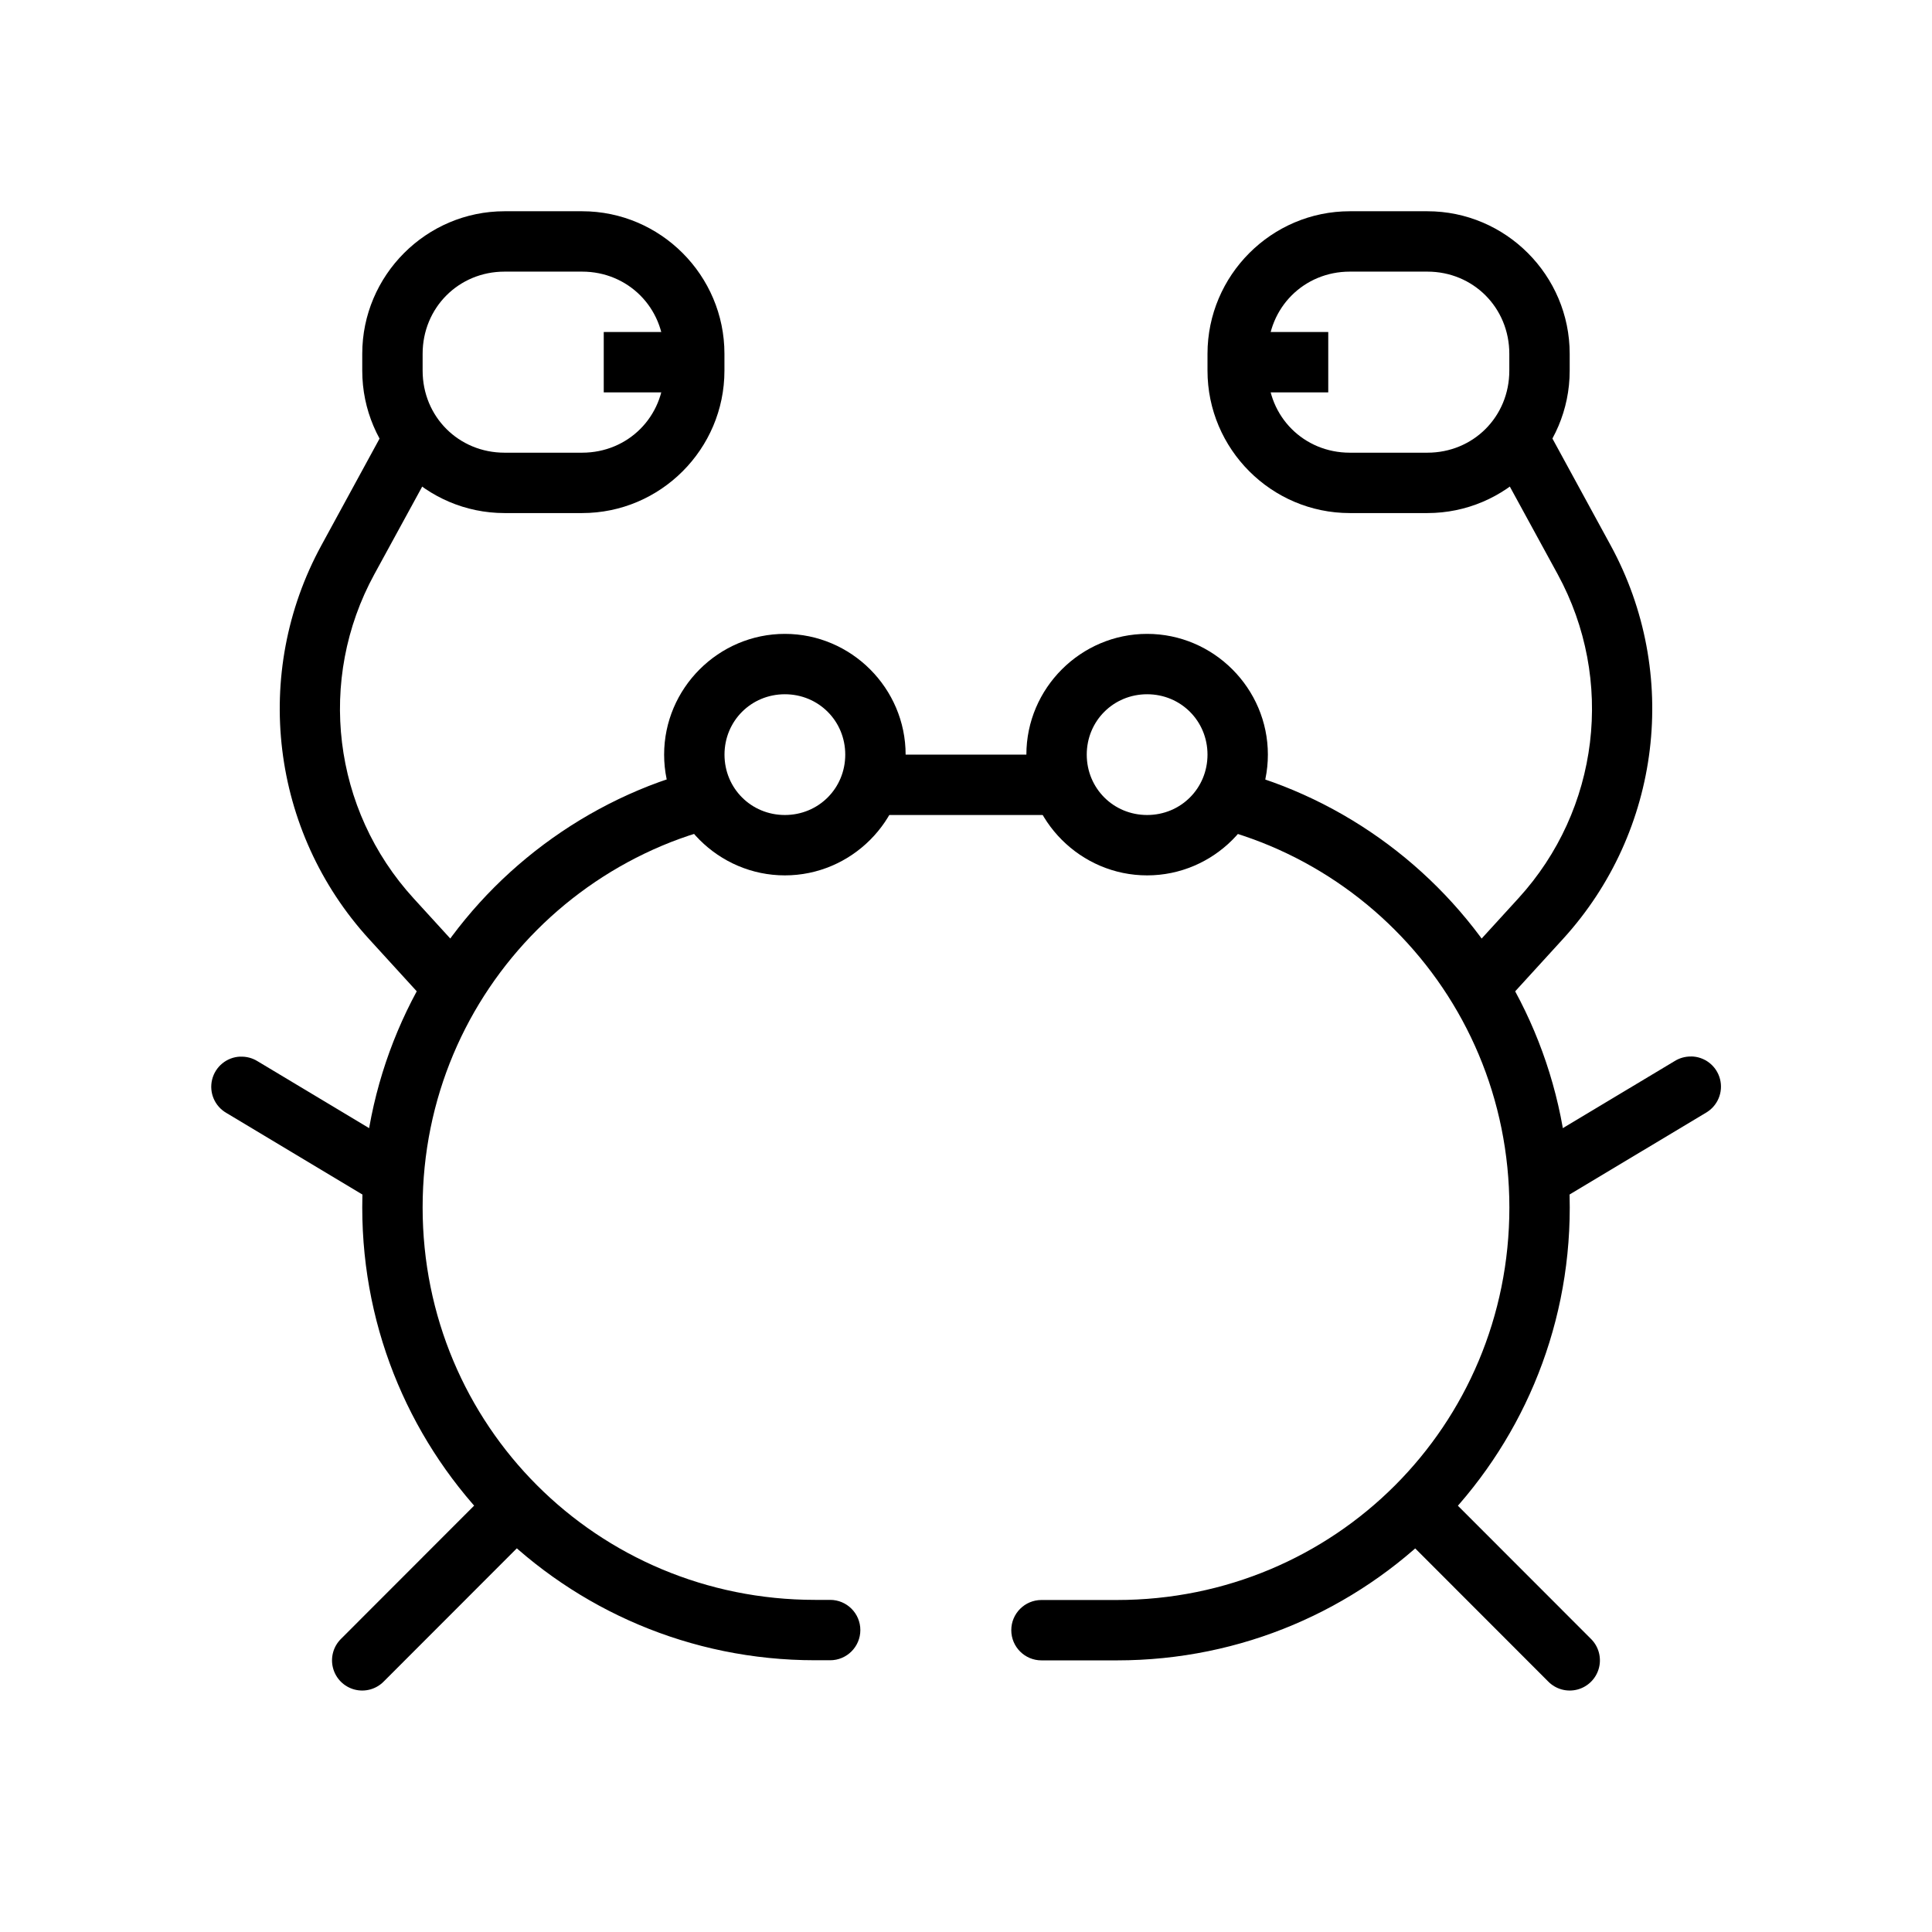
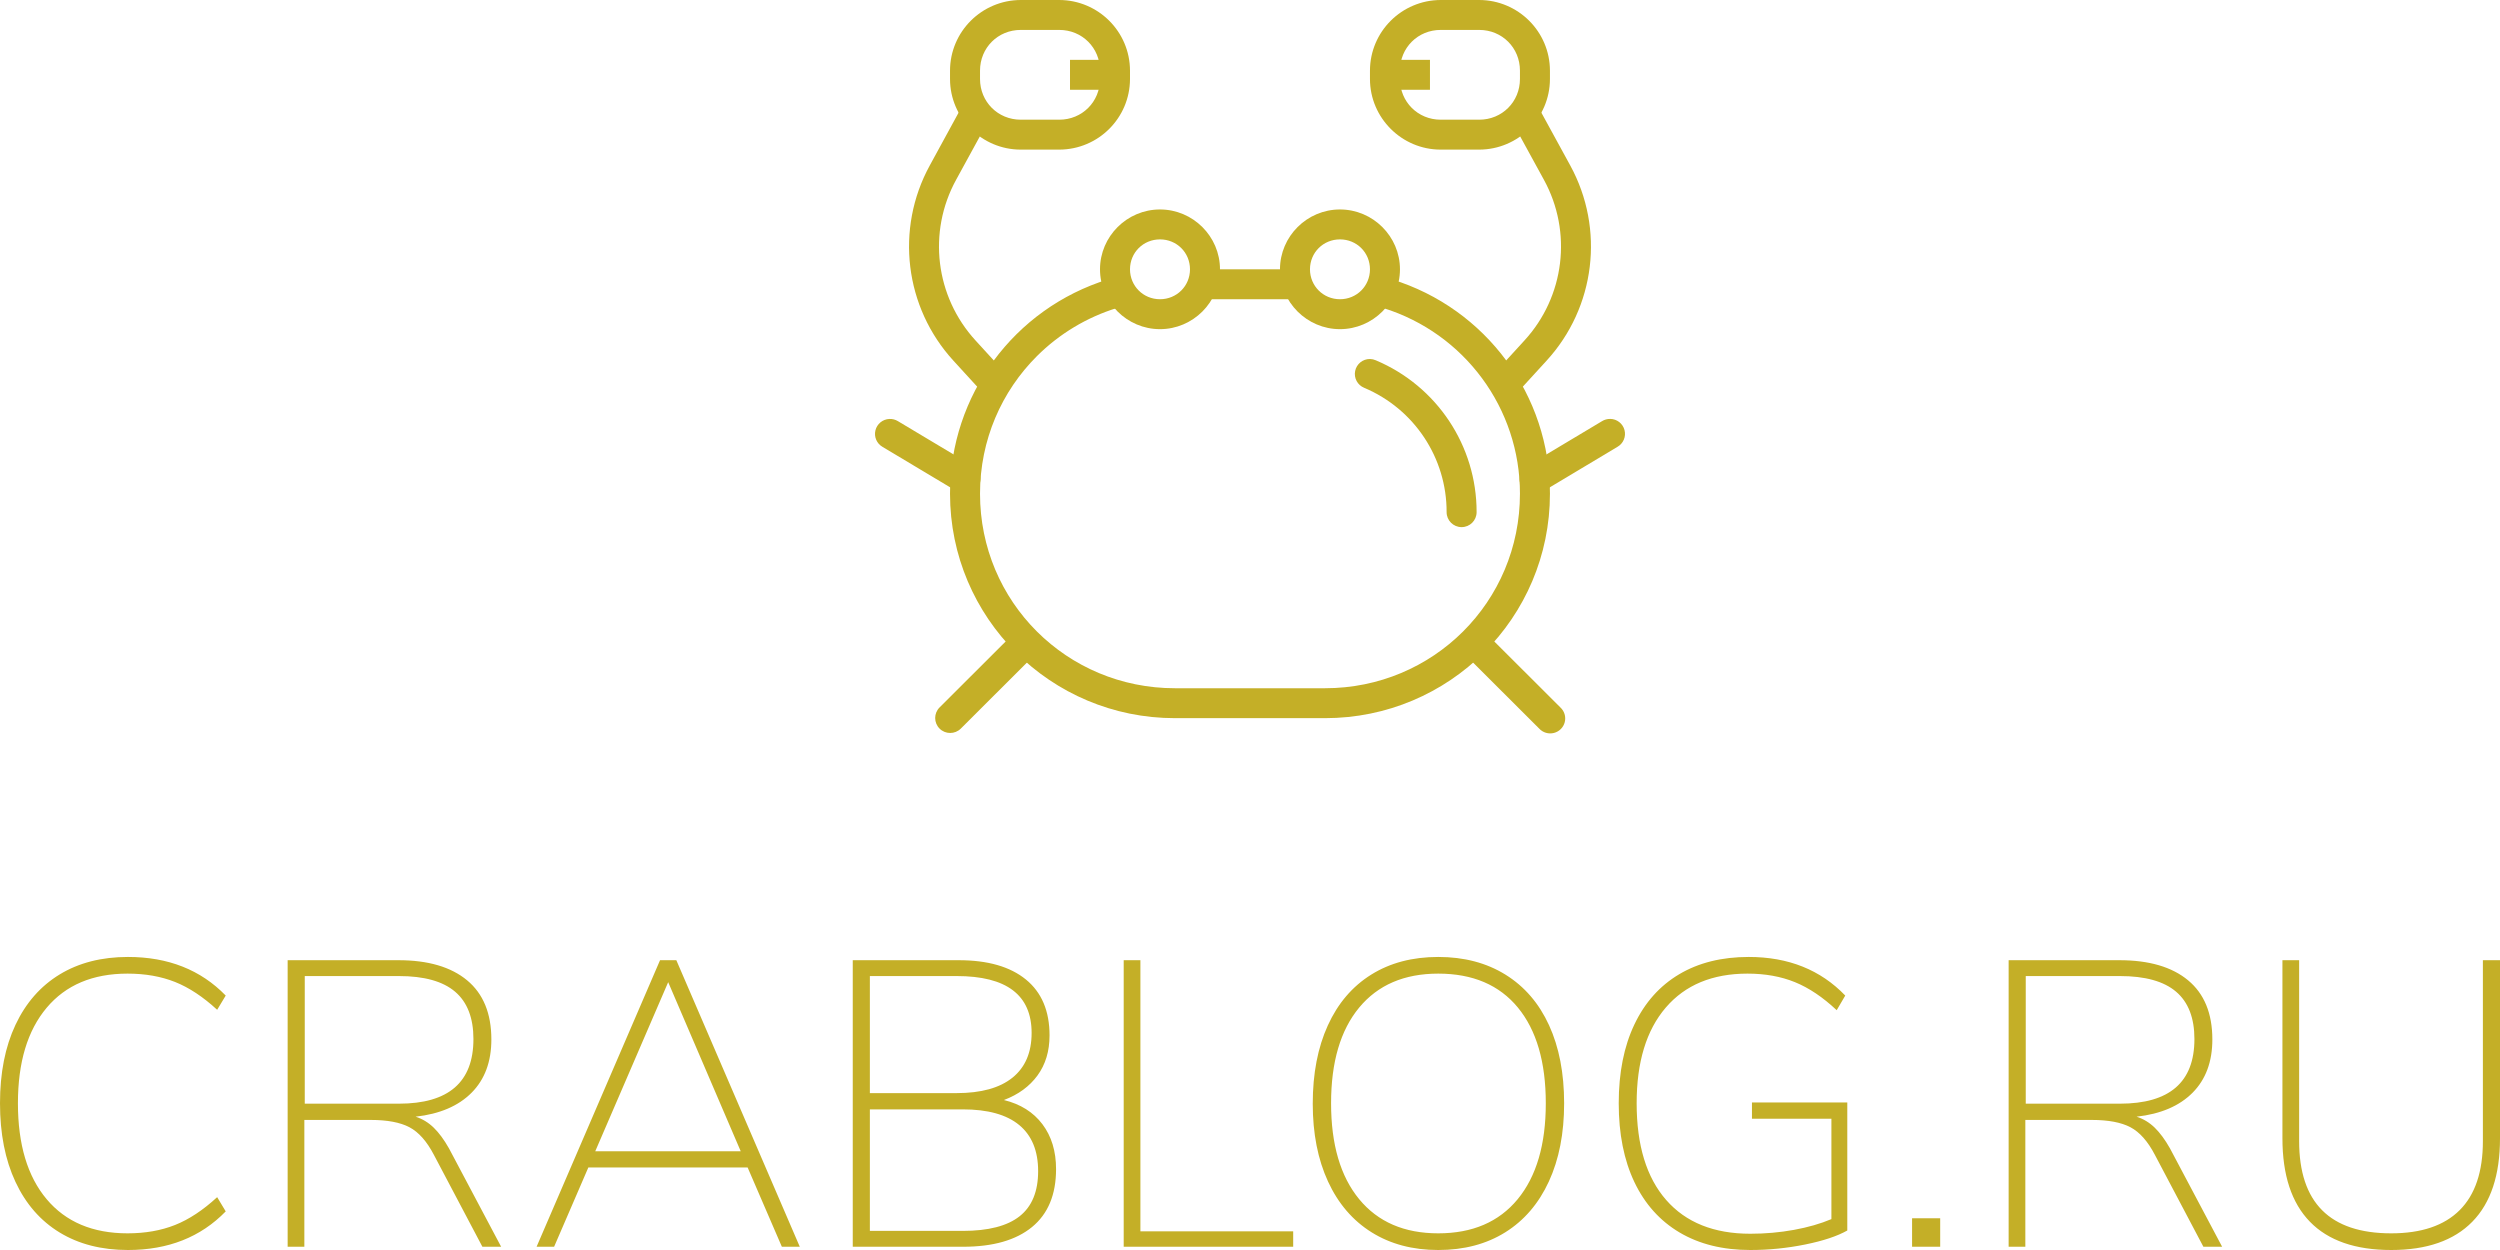
- <svg xmlns="http://www.w3.org/2000/svg" viewBox="0 0 32 32">
-   <g transform="translate(0 -1020.362)">
-     <path d="m11.398 1033.174a.5.5 0 0 0 -.133.025c-.235.073-.465.155-.689.25-.898.379-1.707.928-2.385 1.605-1.356 1.356-2.191 3.234-2.191 5.307 0 4.146 3.354 7.5 7.5 7.5h.25a.5.5 0 1 0 0-1h-.25c-3.61 0-6.5-2.89-6.5-6.5 0-1.805.723-3.425 1.898-4.6.587-.587 1.289-1.063 2.066-1.391.194-.082.394-.154.598-.217a.5.5 0 0 0 -.164-.981zm9.188 0a.5.5 0 0 0 -.148.981c.204.063.403.135.598.217.778.328 1.479.803 2.066 1.391 1.175 1.175 1.898 2.795 1.898 4.6 0 3.61-2.89 6.5-6.5 6.5h-1.25a.5.5 0 1 0 0 1h1.25c4.146 0 7.5-3.354 7.5-7.5 0-2.073-.836-3.951-2.191-5.307-.678-.678-1.486-1.227-2.385-1.605-.225-.095-.454-.177-.689-.25a.5.5 0 0 0 -.148-.025z" />
-     <path d="m3.977 1037.863a.5.5 0 0 0 -.229.932l2.488 1.492a.5.5 0 1 0 .516-.857l-2.488-1.492a.5.5 0 0 0 -.287-.074z" fill-rule="evenodd" />
-     <path d="m23.5 1044.861a.5.5 0 0 0 -.348.859l2.488 2.49a.5.5 0 1 0 .707-.707l-2.488-2.49a.5.5 0 0 0 -.359-.152z" fill-rule="evenodd" />
-     <path d="m25.439 1027.123-.879.479 1.24 2.271c.952 1.746.691 3.899-.65 5.367l-.975 1.068.738.674.975-1.068c1.626-1.781 1.944-4.402.789-6.52z" fill-rule="evenodd" />
-     <path d="m22.357 1023.861c-1.298 0-2.357 1.062-2.357 2.361v.279c0 1.299 1.059 2.359 2.357 2.359h1.285c1.298 0 2.357-1.06 2.357-2.359v-.279c0-1.299-1.059-2.361-2.357-2.361zm0 1h1.285c.76 0 1.357.598 1.357 1.361v.279c0 .763-.597 1.359-1.357 1.359h-1.285c-.76 0-1.357-.596-1.357-1.359v-.279c0-.763.597-1.361 1.357-1.361z" />
-     <path d="m6.561 1027.123-1.238 2.272c-1.155 2.117-.837 4.739.789 6.52l.975 1.068.738-.674-.975-1.068c-1.341-1.468-1.603-3.622-.65-5.367l1.24-2.271z" fill-rule="evenodd" />
-     <path d="m8.484 1044.863a.5.5 0 0 0 -.344.15l-2.488 2.49a.5.5 0 1 0 .707.707l2.488-2.49a.5.5 0 0 0 -.363-.857z" fill-rule="evenodd" />
-     <path d="m19 1030.861c-1.099 0-2 .901-2 2 0 1.099.901 2 2 2s2-.901 2-2c0-1.099-.901-2-2-2zm0 1c.558 0 1 .442 1 1s-.442 1-1 1-1-.442-1-1 .442-1 1-1z" />
-     <path d="m13 1030.861c-1.099 0-2 .901-2 2 0 1.099.901 2 2 2s2-.901 2-2c0-1.099-.901-2-2-2zm0 1c.558 0 1 .442 1 1s-.442 1-1 1-1-.442-1-1 .442-1 1-1z" />
-     <path d="m8.357 1023.861c-1.298 0-2.357 1.062-2.357 2.361v.279c0 1.299 1.059 2.359 2.357 2.359h1.285c1.298 0 2.357-1.06 2.357-2.359v-.279c0-1.299-1.059-2.361-2.357-2.361zm0 1h1.285c.76 0 1.357.598 1.357 1.361v.279c0 .763-.597 1.359-1.357 1.359h-1.285c-.76 0-1.357-.596-1.357-1.359v-.279c0-.763.597-1.361 1.357-1.361z" />
-     <g fill-rule="evenodd">
-       <path d="m20.5 1025.861v1h1.5v-1z" />
-       <path d="m10 1025.861v1h1.5v-1z" />
-       <path d="m14.5 1032.861v1h3v-1z" />
-       <path d="m28.008 1037.861a.5.5 0 0 0 -.271.076l-2.488 1.492a.5.5 0 1 0 .516.857l2.488-1.492a.5.5 0 0 0 -.244-.934z" />
+ <svg xmlns="http://www.w3.org/2000/svg" height="200" width="400">
+   <g fill="#c4af27" transform="scale(1.363854 1.360544)">
+     <g transform="matrix(3.518988 0 0 3.518988 90.33771 -14.07595)">
+       <path d="m11.398 13.312a.5.5 0 0 0 -.132.025 7.489 7.489 0 0 0 -5.266 7.163c0 4.146 3.354 7.5 7.5 7.5h5c4.146 0 7.5-3.354 7.5-7.5a7.48 7.48 0 0 0 -5.266-7.163.5.5 0 0 0 -.297.955 6.49 6.49 0 0 1 4.563 6.208c0 3.61-2.89 6.5-6.5 6.5h-5c-3.61 0-6.5-2.89-6.5-6.5 0-1.805.723-3.425 1.898-4.6a6.49 6.49 0 0 1 2.665-1.607.5.5 0 0 0 -.165-.98z" stroke-linecap="round" stroke-linejoin="round" />
+       <path d="m3.977 18.001a.5.5 0 0 0 -.229.932l2.488 1.492a.501.501 0 1 0 .516-.858l-2.488-1.492a.5.5 0 0 0 -.287-.074zm19.523 6.999a.5.5 0 0 0 -.348.858l2.489 2.49a.5.5 0 1 0 .707-.706l-2.489-2.49a.5.5 0 0 0 -.359-.153z" fill-rule="evenodd" stroke-linecap="round" stroke-linejoin="round" />
+       <path d="m25.44 7.26-.88.48 1.24 2.27a4.651 4.651 0 0 1 -.65 5.368l-.974 1.068.738.674.975-1.068a5.657 5.657 0 0 0 .789-6.52l-1.239-2.271z" fill-rule="evenodd" />
+       <path d="m22.357 4a2.365 2.365 0 0 0 -2.357 2.36v.28c0 1.299 1.06 2.36 2.357 2.36h1.286a2.364 2.364 0 0 0 2.357-2.36v-.28a2.365 2.365 0 0 0 -2.357-2.36zm0 1h1.286c.76 0 1.357.596 1.357 1.36v.28c0 .763-.597 1.36-1.357 1.36h-1.286c-.76 0-1.357-.598-1.357-1.36v-.28c0-.763.597-1.36 1.357-1.36z" stroke-linecap="round" stroke-linejoin="round" />
+       <path d="m6.56 7.26-1.237 2.273a5.657 5.657 0 0 0 .79 6.52l.974 1.068.738-.674-.974-1.068a4.651 4.651 0 0 1 -.65-5.367l1.24-2.272-.88-.478z" fill-rule="evenodd" />
+       <path d="m8.484 25.001a.5.5 0 0 0 -.343.15l-2.489 2.49a.5.5 0 1 0 .707.708l2.489-2.49a.5.5 0 0 0 -.364-.859z" fill-rule="evenodd" stroke-linecap="round" stroke-linejoin="round" />
+       <path d="m19 11c-1.099 0-2 .9-2 2 0 1.098.901 2 2 2s2-.902 2-2c0-1.1-.901-2-2-2zm0 1c.558 0 1 .44 1 1 0 .557-.442 1-1 1s-1-.443-1-1c0-.56.442-1 1-1zm-6-1c-1.099 0-2 .9-2 2 0 1.098.901 2 2 2s2-.902 2-2c0-1.1-.901-2-2-2zm0 1c.558 0 1 .44 1 1 0 .557-.442 1-1 1s-1-.443-1-1c0-.56.442-1 1-1zm-4.643-8a2.365 2.365 0 0 0 -2.357 2.36v.28c0 1.299 1.06 2.36 2.357 2.36h1.286a2.364 2.364 0 0 0 2.357-2.36v-.28a2.365 2.365 0 0 0 -2.357-2.36zm0 1h1.286c.76 0 1.357.596 1.357 1.36v.28c0 .763-.597 1.36-1.357 1.36h-1.286c-.76 0-1.357-.598-1.357-1.36v-.28c0-.763.597-1.36 1.357-1.36z" stroke-linecap="round" stroke-linejoin="round" />
+       <path d="m20.5 6v1h1.5v-1zm-10.5 0v1h1.5v-1zm4.5 7v1h3v-1z" fill-rule="evenodd" />
+       <g stroke-linecap="round" stroke-linejoin="round">
+         <path d="m28.008 18a.5.5 0 0 0 -.272.075l-2.488 1.492a.501.501 0 1 0 .516.858l2.488-1.493a.5.5 0 0 0 -.244-.933z" fill-rule="evenodd" />
+         <path d="m20 15.997a.5.5 0 0 0 -.193.963 4.497 4.497 0 0 1 2.748 4.156.5.5 0 1 0 1 0 5.499 5.499 0 0 0 -3.362-5.076.5.5 0 0 0 -.193-.043z" />
+       </g>
    </g>
+     <path d="m-175.98-2.1c2.82 1.72 6.17 2.58 10.05 2.58 5.92 0 10.72-1.9 14.4-5.7l-1.26-2.1c-2.08 1.92-4.15 3.29-6.21 4.11s-4.39 1.23-6.99 1.23c-5.12 0-9.09-1.68-11.91-5.04s-4.23-8.08-4.23-14.16c0-6.04 1.41-10.74 4.23-14.1s6.79-5.04 11.91-5.04c2.6 0 4.93.41 6.99 1.23s4.13 2.19 6.21 4.11l1.26-2.1c-3.68-3.8-8.48-5.7-14.4-5.7-3.88 0-7.23.86-10.05 2.58s-4.99 4.2-6.51 7.44-2.28 7.1-2.28 11.58.76 8.35 2.28 11.61 3.69 5.75 6.51 7.47zm65.01 2.1-7.68-14.52c-.72-1.28-1.47-2.3-2.25-3.06s-1.67-1.3-2.67-1.62c3.56-.4 6.31-1.58 8.25-3.54s2.91-4.58 2.91-7.86c0-3.84-1.19-6.75-3.57-8.73s-5.75-2.97-10.11-2.97h-16.32v42.3h2.46v-18.72h9.78c2.44 0 4.34.36 5.7 1.08s2.56 2.08 3.6 4.08l7.14 13.56zm-15.06-21.12h-13.86v-18.84h13.86c3.72 0 6.48.77 8.28 2.31s2.7 3.87 2.7 6.99c0 6.36-3.66 9.54-10.98 9.54zm56.4 21.12h2.64l-18.18-42.3h-2.4l-18.18 42.3h2.58l5.04-11.7h23.46zm-27.48-14.1 10.74-24.96 10.68 24.96zm65.85-3.99c-1.34-1.78-3.23-2.97-5.67-3.57 2.12-.8 3.77-2.01 4.95-3.63s1.77-3.59 1.77-5.91c0-3.6-1.16-6.35-3.48-8.25s-5.62-2.85-9.9-2.85h-15.6v42.3h16.26c4.4 0 7.78-.97 10.14-2.91s3.54-4.79 3.54-8.55c0-2.64-.67-4.85-2.01-6.63zm-25.41-4.59v-17.28h12.78c7.36 0 11.04 2.8 11.04 8.4 0 2.88-.94 5.08-2.82 6.6s-4.62 2.28-8.22 2.28zm22.05 18.18c-1.82 1.44-4.61 2.16-8.37 2.16h-13.68v-17.94h13.68c3.68 0 6.45.77 8.31 2.31s2.79 3.81 2.79 6.81-.91 5.22-2.73 6.66zm15.33 4.5h24.96v-2.28h-22.5v-40.02h-2.46zm36.51-2.13c2.78 1.74 6.05 2.61 9.81 2.61 3.8 0 7.09-.87 9.87-2.61s4.92-4.24 6.42-7.5 2.25-7.11 2.25-11.55-.74-8.28-2.22-11.52-3.62-5.73-6.42-7.47-6.1-2.61-9.9-2.61-7.09.87-9.87 2.61-4.91 4.24-6.39 7.5-2.22 7.11-2.22 11.55c0 4.4.75 8.23 2.25 11.49s3.64 5.76 6.42 7.5zm21.51-4.89c-2.76 3.36-6.66 5.04-11.7 5.04-5 0-8.88-1.68-11.64-5.04s-4.14-8.08-4.14-14.16 1.38-10.79 4.14-14.13 6.64-5.01 11.64-5.01c5.08 0 8.99 1.67 11.73 5.01s4.11 8.05 4.11 14.13-1.38 10.8-4.14 14.16zm48.54-14.28h-14.04v2.4h11.7v14.82c-1.6.68-3.44 1.21-5.52 1.59s-4.22.57-6.42.57c-5.36 0-9.49-1.66-12.39-4.98s-4.35-8.08-4.35-14.28c0-6.08 1.43-10.79 4.29-14.13s6.87-5.01 12.03-5.01c2.6 0 4.93.42 6.99 1.26s4.11 2.22 6.15 4.14l1.26-2.16c-3.64-3.8-8.38-5.7-14.22-5.7-3.96 0-7.37.85-10.23 2.55s-5.06 4.17-6.6 7.41-2.31 7.12-2.31 11.64.77 8.4 2.31 11.64 3.76 5.72 6.66 7.44c2.9 1.72 6.37 2.58 10.41 2.58 2.72 0 5.41-.27 8.07-.81s4.73-1.23 6.21-2.07zm9.54 17.1v4.2h4.14v-4.2zm45.66 4.2-7.68-14.52c-.72-1.28-1.47-2.3-2.25-3.06s-1.67-1.3-2.67-1.62c3.56-.4 6.31-1.58 8.25-3.54s2.91-4.58 2.91-7.86c0-3.84-1.19-6.75-3.57-8.73s-5.75-2.97-10.11-2.97h-16.32v42.3h2.46v-18.72h9.78c2.44 0 4.34.36 5.7 1.08s2.56 2.08 3.6 4.08l7.14 13.56zm-15.06-21.12h-13.86v-18.84h13.86c3.72 0 6.48.77 8.28 2.31s2.7 3.87 2.7 6.99c0 6.36-3.66 9.54-10.98 9.54zm27.99 17.43c2.7 2.78 6.69 4.17 11.97 4.17 5.24 0 9.22-1.39 11.94-4.17s4.08-6.89 4.08-12.33v-26.28h-2.52v26.7c0 4.52-1.14 7.92-3.42 10.2s-5.64 3.42-10.08 3.42c-9.04 0-13.56-4.54-13.56-13.62v-26.7h-2.46v26.28c0 5.44 1.35 9.55 4.05 12.33z" transform="matrix(.7966276 0 0 .7966276 147.1929 146.6176)" />
  </g>
</svg>
